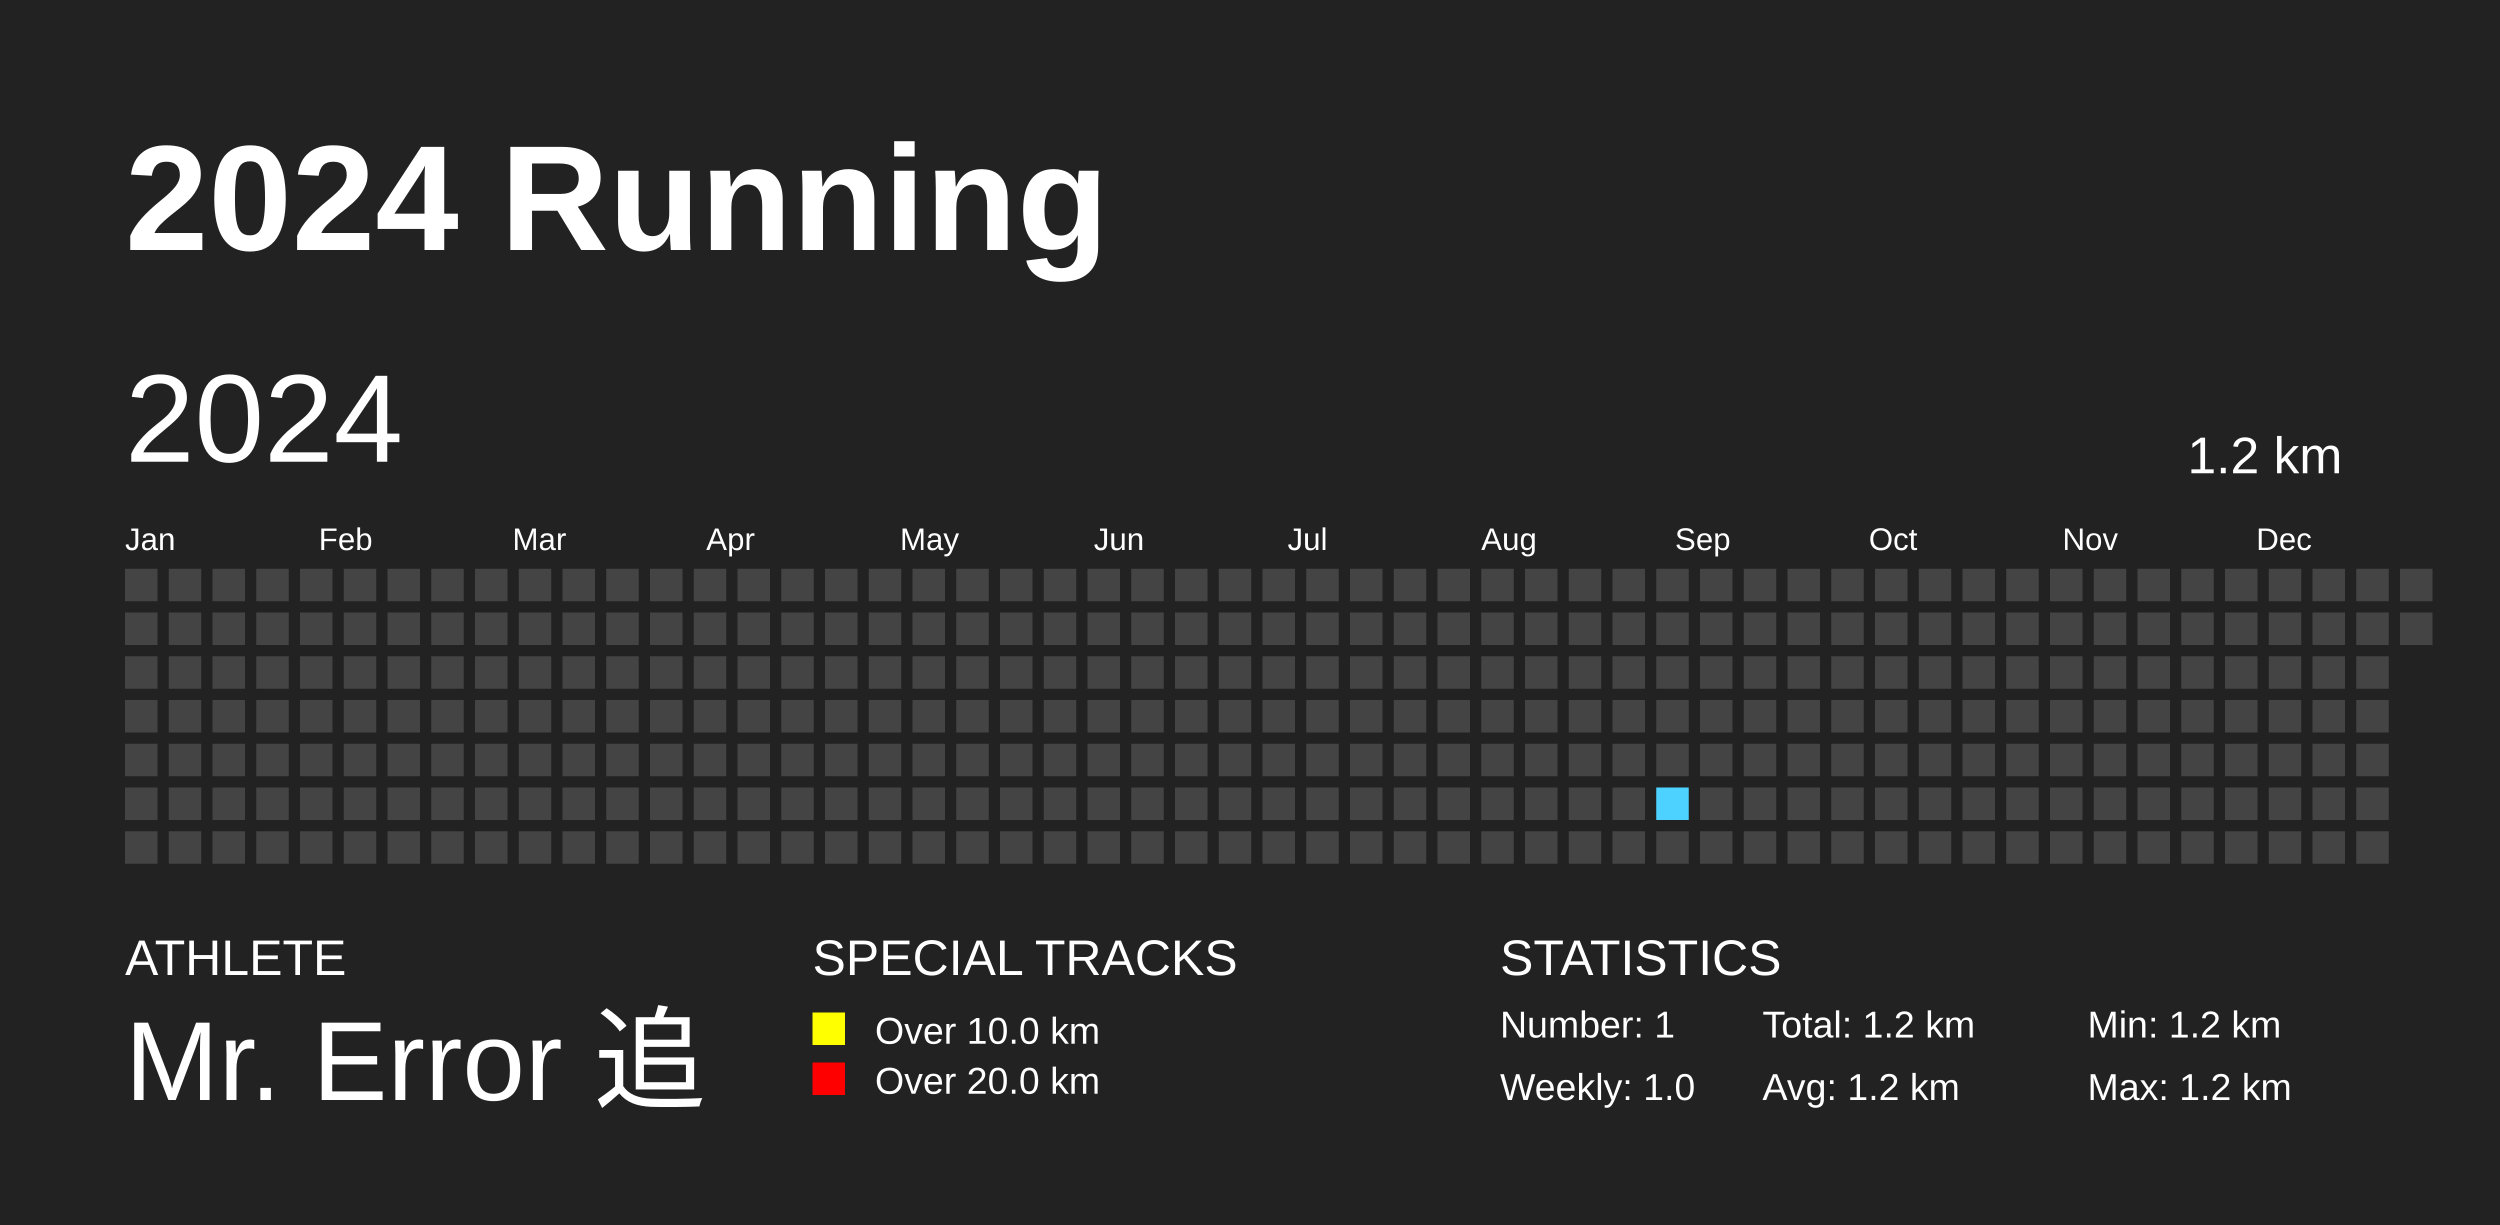
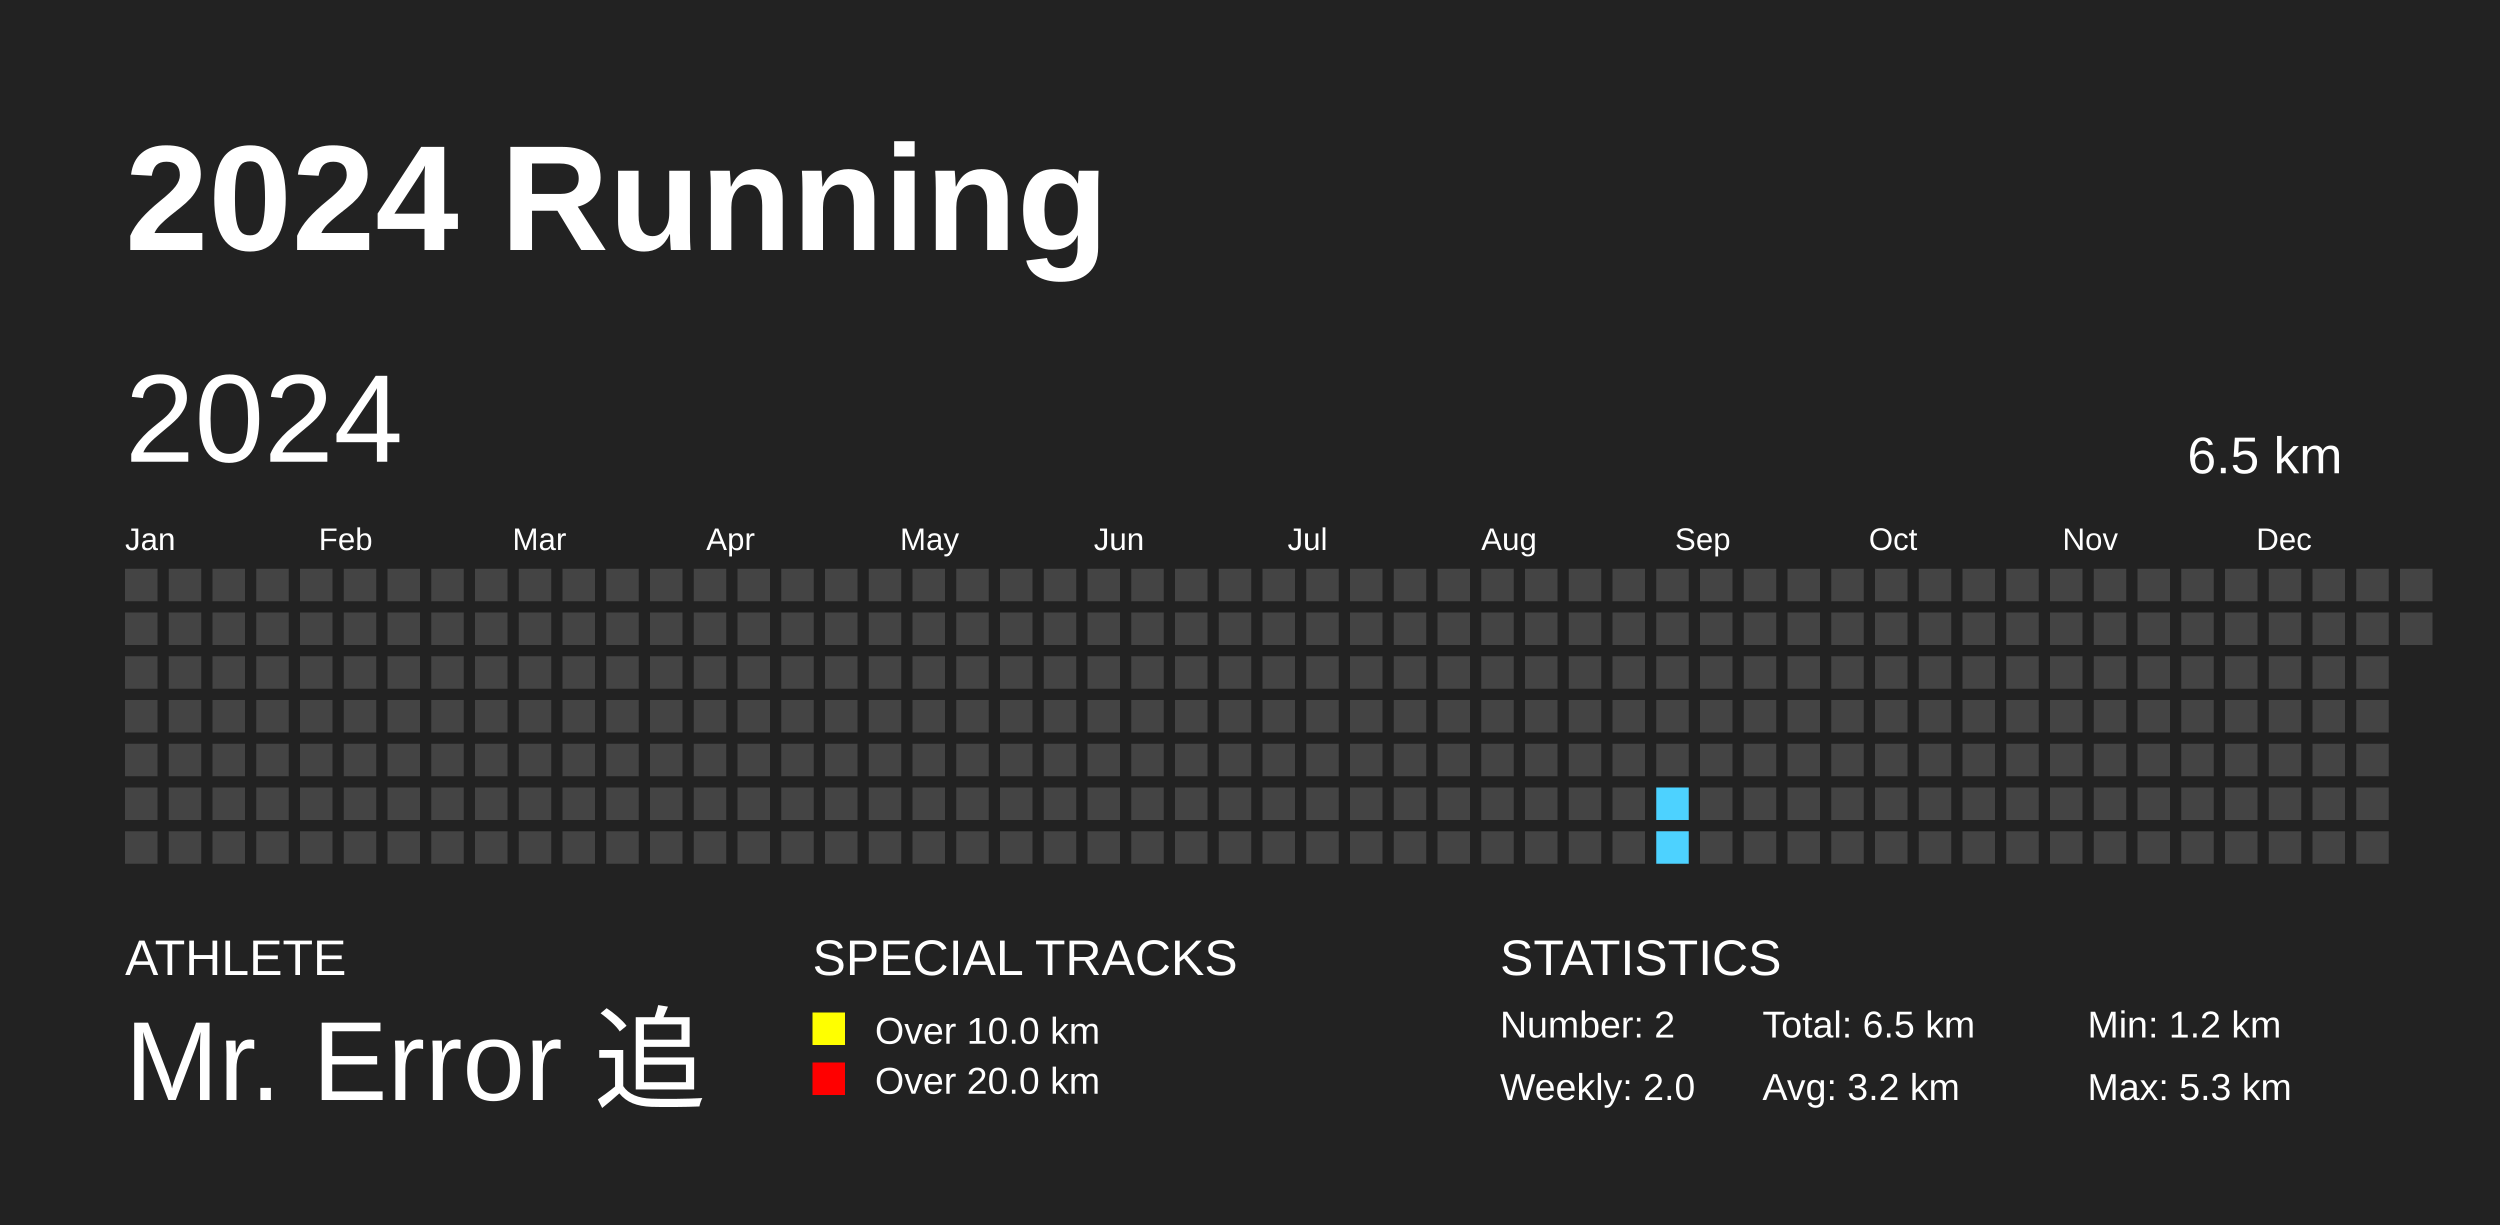
<svg xmlns="http://www.w3.org/2000/svg" baseProfile="full" height="98mm" version="1.1" viewBox="0,0,200,98" width="200mm">
  <defs />
  <rect fill="#222222" height="98" width="200" x="0" y="0" />
  <text fill="#FFFFFF" style="font-size:12px; font-family:Arial; font-weight:bold;" x="10" y="20">2024 Running</text>
  <text fill="#FFFFFF" style="font-size:4px; font-family:Arial" x="10" y="78">ATHLETE</text>
  <text fill="#FFFFFF" style="font-size:9px; font-family:Arial" x="10" y="88">Mr. Error 追</text>
  <text fill="#FFFFFF" style="font-size:4px; font-family:Arial" x="65" y="78">SPECIAL TRACKS</text>
  <rect fill="yellow" height="2.6" width="2.6" x="65" y="81" />
  <text fill="#FFFFFF" style="font-size:3px; font-family:Arial" x="70" y="83.5">Over 10.0 km</text>
  <rect fill="red" height="2.6" width="2.6" x="65" y="85" />
  <text fill="#FFFFFF" style="font-size:3px; font-family:Arial" x="70" y="87.5">Over 20.0 km</text>
  <text fill="#FFFFFF" style="font-size:4px; font-family:Arial" x="120" y="78">STATISTICS</text>
-   <text fill="#FFFFFF" style="font-size:3px; font-family:Arial" x="120" y="83">Number: 1</text>
-   <text fill="#FFFFFF" style="font-size:3px; font-family:Arial" x="120" y="88">Weekly: 1.0</text>
-   <text fill="#FFFFFF" style="font-size:3px; font-family:Arial" x="141" y="83">Total: 1.2 km</text>
-   <text fill="#FFFFFF" style="font-size:3px; font-family:Arial" x="141" y="88">Avg: 1.2 km</text>
+   <text fill="#FFFFFF" style="font-size:3px; font-family:Arial" x="120" y="83">Number: 2</text>
+   <text fill="#FFFFFF" style="font-size:3px; font-family:Arial" x="120" y="88">Weekly: 2.0</text>
+   <text fill="#FFFFFF" style="font-size:3px; font-family:Arial" x="141" y="83">Total: 6.5 km</text>
+   <text fill="#FFFFFF" style="font-size:3px; font-family:Arial" x="141" y="88">Avg: 3.2 km</text>
  <text fill="#FFFFFF" style="font-size:3px; font-family:Arial" x="167" y="83">Min: 1.2 km</text>
-   <text fill="#FFFFFF" style="font-size:3px; font-family:Arial" x="167" y="88">Max: 1.2 km</text>
+   <text fill="#FFFFFF" style="font-size:3px; font-family:Arial" x="167" y="88">Max: 5.3 km</text>
  <text dominant-baseline="hanging" fill="#FFFFFF" style="font-size:10.0px; font-family:Arial;" x="10" y="30">2024</text>
-   <text dominant-baseline="hanging" fill="#FFFFFF" style="font-size:4.125px; font-family:Arial;" x="175" y="35">1.2 km</text>
+   <text dominant-baseline="hanging" fill="#FFFFFF" style="font-size:4.125px; font-family:Arial;" x="175" y="35">6.5 km</text>
  <text fill="#FFFFFF" style="font-size:2.5px; font-family:Arial" x="10.0" y="44">Jan</text>
  <text fill="#FFFFFF" style="font-size:2.5px; font-family:Arial" x="25.5" y="44">Feb</text>
  <text fill="#FFFFFF" style="font-size:2.5px; font-family:Arial" x="41.0" y="44">Mar</text>
  <text fill="#FFFFFF" style="font-size:2.5px; font-family:Arial" x="56.5" y="44">Apr</text>
  <text fill="#FFFFFF" style="font-size:2.5px; font-family:Arial" x="72.0" y="44">May</text>
  <text fill="#FFFFFF" style="font-size:2.5px; font-family:Arial" x="87.5" y="44">Jun</text>
  <text fill="#FFFFFF" style="font-size:2.5px; font-family:Arial" x="103.0" y="44">Jul</text>
  <text fill="#FFFFFF" style="font-size:2.5px; font-family:Arial" x="118.5" y="44">Aug</text>
  <text fill="#FFFFFF" style="font-size:2.5px; font-family:Arial" x="134.0" y="44">Sep</text>
  <text fill="#FFFFFF" style="font-size:2.5px; font-family:Arial" x="149.5" y="44">Oct</text>
  <text fill="#FFFFFF" style="font-size:2.5px; font-family:Arial" x="165.0" y="44">Nov</text>
  <text fill="#FFFFFF" style="font-size:2.5px; font-family:Arial" x="180.5" y="44">Dec</text>
  <rect fill="#444444" height="2.6" width="2.6" x="10.0" y="45.5" />
  <rect fill="#444444" height="2.6" width="2.6" x="10.0" y="49.0" />
  <rect fill="#444444" height="2.6" width="2.6" x="10.0" y="52.5" />
  <rect fill="#444444" height="2.6" width="2.6" x="10.0" y="56.0" />
  <rect fill="#444444" height="2.6" width="2.6" x="10.0" y="59.5" />
  <rect fill="#444444" height="2.6" width="2.6" x="10.0" y="63.0" />
  <rect fill="#444444" height="2.6" width="2.6" x="10.0" y="66.5" />
  <rect fill="#444444" height="2.6" width="2.6" x="13.5" y="45.5" />
  <rect fill="#444444" height="2.6" width="2.6" x="13.5" y="49.0" />
  <rect fill="#444444" height="2.6" width="2.6" x="13.5" y="52.5" />
  <rect fill="#444444" height="2.6" width="2.6" x="13.5" y="56.0" />
  <rect fill="#444444" height="2.6" width="2.6" x="13.5" y="59.5" />
  <rect fill="#444444" height="2.6" width="2.6" x="13.5" y="63.0" />
  <rect fill="#444444" height="2.6" width="2.6" x="13.5" y="66.5" />
  <rect fill="#444444" height="2.6" width="2.6" x="17.0" y="45.5" />
  <rect fill="#444444" height="2.6" width="2.6" x="17.0" y="49.0" />
  <rect fill="#444444" height="2.6" width="2.6" x="17.0" y="52.5" />
  <rect fill="#444444" height="2.6" width="2.6" x="17.0" y="56.0" />
  <rect fill="#444444" height="2.6" width="2.6" x="17.0" y="59.5" />
  <rect fill="#444444" height="2.6" width="2.6" x="17.0" y="63.0" />
  <rect fill="#444444" height="2.6" width="2.6" x="17.0" y="66.5" />
  <rect fill="#444444" height="2.6" width="2.6" x="20.5" y="45.5" />
  <rect fill="#444444" height="2.6" width="2.6" x="20.5" y="49.0" />
  <rect fill="#444444" height="2.6" width="2.6" x="20.5" y="52.5" />
  <rect fill="#444444" height="2.6" width="2.6" x="20.5" y="56.0" />
  <rect fill="#444444" height="2.6" width="2.6" x="20.5" y="59.5" />
  <rect fill="#444444" height="2.6" width="2.6" x="20.5" y="63.0" />
  <rect fill="#444444" height="2.6" width="2.6" x="20.5" y="66.5" />
  <rect fill="#444444" height="2.6" width="2.6" x="24.0" y="45.5" />
  <rect fill="#444444" height="2.6" width="2.6" x="24.0" y="49.0" />
  <rect fill="#444444" height="2.6" width="2.6" x="24.0" y="52.5" />
  <rect fill="#444444" height="2.6" width="2.6" x="24.0" y="56.0" />
  <rect fill="#444444" height="2.6" width="2.6" x="24.0" y="59.5" />
  <rect fill="#444444" height="2.6" width="2.6" x="24.0" y="63.0" />
  <rect fill="#444444" height="2.6" width="2.6" x="24.0" y="66.5" />
  <rect fill="#444444" height="2.6" width="2.6" x="27.5" y="45.5" />
  <rect fill="#444444" height="2.6" width="2.6" x="27.5" y="49.0" />
  <rect fill="#444444" height="2.6" width="2.6" x="27.5" y="52.5" />
  <rect fill="#444444" height="2.6" width="2.6" x="27.5" y="56.0" />
  <rect fill="#444444" height="2.6" width="2.6" x="27.5" y="59.5" />
  <rect fill="#444444" height="2.6" width="2.6" x="27.5" y="63.0" />
  <rect fill="#444444" height="2.6" width="2.6" x="27.5" y="66.5" />
  <rect fill="#444444" height="2.6" width="2.6" x="31.0" y="45.5" />
  <rect fill="#444444" height="2.6" width="2.6" x="31.0" y="49.0" />
  <rect fill="#444444" height="2.6" width="2.6" x="31.0" y="52.5" />
  <rect fill="#444444" height="2.6" width="2.6" x="31.0" y="56.0" />
  <rect fill="#444444" height="2.6" width="2.6" x="31.0" y="59.5" />
  <rect fill="#444444" height="2.6" width="2.6" x="31.0" y="63.0" />
  <rect fill="#444444" height="2.6" width="2.6" x="31.0" y="66.5" />
  <rect fill="#444444" height="2.6" width="2.6" x="34.5" y="45.5" />
  <rect fill="#444444" height="2.6" width="2.6" x="34.5" y="49.0" />
  <rect fill="#444444" height="2.6" width="2.6" x="34.5" y="52.5" />
  <rect fill="#444444" height="2.6" width="2.6" x="34.5" y="56.0" />
  <rect fill="#444444" height="2.6" width="2.6" x="34.5" y="59.5" />
  <rect fill="#444444" height="2.6" width="2.6" x="34.5" y="63.0" />
  <rect fill="#444444" height="2.6" width="2.6" x="34.5" y="66.5" />
  <rect fill="#444444" height="2.6" width="2.6" x="38.0" y="45.5" />
  <rect fill="#444444" height="2.6" width="2.6" x="38.0" y="49.0" />
  <rect fill="#444444" height="2.6" width="2.6" x="38.0" y="52.5" />
  <rect fill="#444444" height="2.6" width="2.6" x="38.0" y="56.0" />
  <rect fill="#444444" height="2.6" width="2.6" x="38.0" y="59.5" />
  <rect fill="#444444" height="2.6" width="2.6" x="38.0" y="63.0" />
  <rect fill="#444444" height="2.6" width="2.6" x="38.0" y="66.5" />
  <rect fill="#444444" height="2.6" width="2.6" x="41.5" y="45.5" />
  <rect fill="#444444" height="2.6" width="2.6" x="41.5" y="49.0" />
  <rect fill="#444444" height="2.6" width="2.6" x="41.5" y="52.5" />
  <rect fill="#444444" height="2.6" width="2.6" x="41.5" y="56.0" />
  <rect fill="#444444" height="2.6" width="2.6" x="41.5" y="59.5" />
  <rect fill="#444444" height="2.6" width="2.6" x="41.5" y="63.0" />
  <rect fill="#444444" height="2.6" width="2.6" x="41.5" y="66.5" />
  <rect fill="#444444" height="2.6" width="2.6" x="45.0" y="45.5" />
  <rect fill="#444444" height="2.6" width="2.6" x="45.0" y="49.0" />
  <rect fill="#444444" height="2.6" width="2.6" x="45.0" y="52.5" />
  <rect fill="#444444" height="2.6" width="2.6" x="45.0" y="56.0" />
  <rect fill="#444444" height="2.6" width="2.6" x="45.0" y="59.5" />
  <rect fill="#444444" height="2.6" width="2.6" x="45.0" y="63.0" />
  <rect fill="#444444" height="2.6" width="2.6" x="45.0" y="66.5" />
  <rect fill="#444444" height="2.6" width="2.6" x="48.5" y="45.5" />
  <rect fill="#444444" height="2.6" width="2.6" x="48.5" y="49.0" />
  <rect fill="#444444" height="2.6" width="2.6" x="48.5" y="52.5" />
  <rect fill="#444444" height="2.6" width="2.6" x="48.5" y="56.0" />
  <rect fill="#444444" height="2.6" width="2.6" x="48.5" y="59.5" />
  <rect fill="#444444" height="2.6" width="2.6" x="48.5" y="63.0" />
  <rect fill="#444444" height="2.6" width="2.6" x="48.5" y="66.5" />
  <rect fill="#444444" height="2.6" width="2.6" x="52.0" y="45.5" />
  <rect fill="#444444" height="2.6" width="2.6" x="52.0" y="49.0" />
  <rect fill="#444444" height="2.6" width="2.6" x="52.0" y="52.5" />
  <rect fill="#444444" height="2.6" width="2.6" x="52.0" y="56.0" />
  <rect fill="#444444" height="2.6" width="2.6" x="52.0" y="59.5" />
  <rect fill="#444444" height="2.6" width="2.6" x="52.0" y="63.0" />
  <rect fill="#444444" height="2.6" width="2.6" x="52.0" y="66.5" />
  <rect fill="#444444" height="2.6" width="2.6" x="55.5" y="45.5" />
  <rect fill="#444444" height="2.6" width="2.6" x="55.5" y="49.0" />
  <rect fill="#444444" height="2.6" width="2.6" x="55.5" y="52.5" />
  <rect fill="#444444" height="2.6" width="2.6" x="55.5" y="56.0" />
  <rect fill="#444444" height="2.6" width="2.6" x="55.5" y="59.5" />
  <rect fill="#444444" height="2.6" width="2.6" x="55.5" y="63.0" />
  <rect fill="#444444" height="2.6" width="2.6" x="55.5" y="66.5" />
  <rect fill="#444444" height="2.6" width="2.6" x="59.0" y="45.5" />
  <rect fill="#444444" height="2.6" width="2.6" x="59.0" y="49.0" />
  <rect fill="#444444" height="2.6" width="2.6" x="59.0" y="52.5" />
  <rect fill="#444444" height="2.6" width="2.6" x="59.0" y="56.0" />
  <rect fill="#444444" height="2.6" width="2.6" x="59.0" y="59.5" />
  <rect fill="#444444" height="2.6" width="2.6" x="59.0" y="63.0" />
  <rect fill="#444444" height="2.6" width="2.6" x="59.0" y="66.5" />
  <rect fill="#444444" height="2.6" width="2.6" x="62.5" y="45.5" />
  <rect fill="#444444" height="2.6" width="2.6" x="62.5" y="49.0" />
  <rect fill="#444444" height="2.6" width="2.6" x="62.5" y="52.5" />
  <rect fill="#444444" height="2.6" width="2.6" x="62.5" y="56.0" />
  <rect fill="#444444" height="2.6" width="2.6" x="62.5" y="59.5" />
  <rect fill="#444444" height="2.6" width="2.6" x="62.5" y="63.0" />
  <rect fill="#444444" height="2.6" width="2.6" x="62.5" y="66.5" />
  <rect fill="#444444" height="2.6" width="2.6" x="66.0" y="45.5" />
  <rect fill="#444444" height="2.6" width="2.6" x="66.0" y="49.0" />
  <rect fill="#444444" height="2.6" width="2.6" x="66.0" y="52.5" />
  <rect fill="#444444" height="2.6" width="2.6" x="66.0" y="56.0" />
  <rect fill="#444444" height="2.6" width="2.6" x="66.0" y="59.5" />
  <rect fill="#444444" height="2.6" width="2.6" x="66.0" y="63.0" />
  <rect fill="#444444" height="2.6" width="2.6" x="66.0" y="66.5" />
  <rect fill="#444444" height="2.6" width="2.6" x="69.5" y="45.5" />
  <rect fill="#444444" height="2.6" width="2.6" x="69.5" y="49.0" />
  <rect fill="#444444" height="2.6" width="2.6" x="69.5" y="52.5" />
  <rect fill="#444444" height="2.6" width="2.6" x="69.5" y="56.0" />
  <rect fill="#444444" height="2.6" width="2.6" x="69.5" y="59.5" />
  <rect fill="#444444" height="2.6" width="2.6" x="69.5" y="63.0" />
  <rect fill="#444444" height="2.6" width="2.6" x="69.5" y="66.5" />
  <rect fill="#444444" height="2.6" width="2.6" x="73.0" y="45.5" />
  <rect fill="#444444" height="2.6" width="2.6" x="73.0" y="49.0" />
  <rect fill="#444444" height="2.6" width="2.6" x="73.0" y="52.5" />
  <rect fill="#444444" height="2.6" width="2.6" x="73.0" y="56.0" />
  <rect fill="#444444" height="2.6" width="2.6" x="73.0" y="59.5" />
  <rect fill="#444444" height="2.6" width="2.6" x="73.0" y="63.0" />
  <rect fill="#444444" height="2.6" width="2.6" x="73.0" y="66.5" />
  <rect fill="#444444" height="2.6" width="2.6" x="76.5" y="45.5" />
  <rect fill="#444444" height="2.6" width="2.6" x="76.5" y="49.0" />
  <rect fill="#444444" height="2.6" width="2.6" x="76.5" y="52.5" />
  <rect fill="#444444" height="2.6" width="2.6" x="76.5" y="56.0" />
  <rect fill="#444444" height="2.6" width="2.6" x="76.5" y="59.5" />
  <rect fill="#444444" height="2.6" width="2.6" x="76.5" y="63.0" />
  <rect fill="#444444" height="2.6" width="2.6" x="76.5" y="66.5" />
  <rect fill="#444444" height="2.6" width="2.6" x="80.0" y="45.5" />
  <rect fill="#444444" height="2.6" width="2.6" x="80.0" y="49.0" />
  <rect fill="#444444" height="2.6" width="2.6" x="80.0" y="52.5" />
  <rect fill="#444444" height="2.6" width="2.6" x="80.0" y="56.0" />
  <rect fill="#444444" height="2.6" width="2.6" x="80.0" y="59.5" />
  <rect fill="#444444" height="2.6" width="2.6" x="80.0" y="63.0" />
  <rect fill="#444444" height="2.6" width="2.6" x="80.0" y="66.5" />
  <rect fill="#444444" height="2.6" width="2.6" x="83.5" y="45.5" />
  <rect fill="#444444" height="2.6" width="2.6" x="83.5" y="49.0" />
  <rect fill="#444444" height="2.6" width="2.6" x="83.5" y="52.5" />
  <rect fill="#444444" height="2.6" width="2.6" x="83.5" y="56.0" />
  <rect fill="#444444" height="2.6" width="2.6" x="83.5" y="59.5" />
  <rect fill="#444444" height="2.6" width="2.6" x="83.5" y="63.0" />
  <rect fill="#444444" height="2.6" width="2.6" x="83.5" y="66.5" />
  <rect fill="#444444" height="2.6" width="2.6" x="87.0" y="45.5" />
  <rect fill="#444444" height="2.6" width="2.6" x="87.0" y="49.0" />
  <rect fill="#444444" height="2.6" width="2.6" x="87.0" y="52.5" />
  <rect fill="#444444" height="2.6" width="2.6" x="87.0" y="56.0" />
  <rect fill="#444444" height="2.6" width="2.6" x="87.0" y="59.5" />
  <rect fill="#444444" height="2.6" width="2.6" x="87.0" y="63.0" />
  <rect fill="#444444" height="2.6" width="2.6" x="87.0" y="66.5" />
  <rect fill="#444444" height="2.6" width="2.6" x="90.5" y="45.5" />
  <rect fill="#444444" height="2.6" width="2.6" x="90.5" y="49.0" />
  <rect fill="#444444" height="2.6" width="2.6" x="90.5" y="52.5" />
  <rect fill="#444444" height="2.6" width="2.6" x="90.5" y="56.0" />
  <rect fill="#444444" height="2.6" width="2.6" x="90.5" y="59.5" />
  <rect fill="#444444" height="2.6" width="2.6" x="90.5" y="63.0" />
  <rect fill="#444444" height="2.6" width="2.6" x="90.5" y="66.5" />
  <rect fill="#444444" height="2.6" width="2.6" x="94.0" y="45.5" />
  <rect fill="#444444" height="2.6" width="2.6" x="94.0" y="49.0" />
  <rect fill="#444444" height="2.6" width="2.6" x="94.0" y="52.5" />
  <rect fill="#444444" height="2.6" width="2.6" x="94.0" y="56.0" />
  <rect fill="#444444" height="2.6" width="2.6" x="94.0" y="59.5" />
  <rect fill="#444444" height="2.6" width="2.6" x="94.0" y="63.0" />
  <rect fill="#444444" height="2.6" width="2.6" x="94.0" y="66.5" />
  <rect fill="#444444" height="2.6" width="2.6" x="97.5" y="45.5" />
  <rect fill="#444444" height="2.6" width="2.6" x="97.5" y="49.0" />
  <rect fill="#444444" height="2.6" width="2.6" x="97.5" y="52.5" />
  <rect fill="#444444" height="2.6" width="2.6" x="97.5" y="56.0" />
  <rect fill="#444444" height="2.6" width="2.6" x="97.5" y="59.5" />
  <rect fill="#444444" height="2.6" width="2.6" x="97.5" y="63.0" />
  <rect fill="#444444" height="2.6" width="2.6" x="97.5" y="66.5" />
  <rect fill="#444444" height="2.6" width="2.6" x="101.0" y="45.5" />
  <rect fill="#444444" height="2.6" width="2.6" x="101.0" y="49.0" />
  <rect fill="#444444" height="2.6" width="2.6" x="101.0" y="52.5" />
  <rect fill="#444444" height="2.6" width="2.6" x="101.0" y="56.0" />
  <rect fill="#444444" height="2.6" width="2.6" x="101.0" y="59.5" />
  <rect fill="#444444" height="2.6" width="2.6" x="101.0" y="63.0" />
  <rect fill="#444444" height="2.6" width="2.6" x="101.0" y="66.5" />
  <rect fill="#444444" height="2.6" width="2.6" x="104.5" y="45.5" />
  <rect fill="#444444" height="2.6" width="2.6" x="104.5" y="49.0" />
  <rect fill="#444444" height="2.6" width="2.6" x="104.5" y="52.5" />
  <rect fill="#444444" height="2.6" width="2.6" x="104.5" y="56.0" />
  <rect fill="#444444" height="2.6" width="2.6" x="104.5" y="59.5" />
  <rect fill="#444444" height="2.6" width="2.6" x="104.5" y="63.0" />
  <rect fill="#444444" height="2.6" width="2.6" x="104.5" y="66.5" />
  <rect fill="#444444" height="2.6" width="2.6" x="108.0" y="45.5" />
  <rect fill="#444444" height="2.6" width="2.6" x="108.0" y="49.0" />
  <rect fill="#444444" height="2.6" width="2.6" x="108.0" y="52.5" />
  <rect fill="#444444" height="2.6" width="2.6" x="108.0" y="56.0" />
  <rect fill="#444444" height="2.6" width="2.6" x="108.0" y="59.5" />
  <rect fill="#444444" height="2.6" width="2.6" x="108.0" y="63.0" />
  <rect fill="#444444" height="2.6" width="2.6" x="108.0" y="66.5" />
  <rect fill="#444444" height="2.6" width="2.6" x="111.5" y="45.5" />
  <rect fill="#444444" height="2.6" width="2.6" x="111.5" y="49.0" />
  <rect fill="#444444" height="2.6" width="2.6" x="111.5" y="52.5" />
  <rect fill="#444444" height="2.6" width="2.6" x="111.5" y="56.0" />
  <rect fill="#444444" height="2.6" width="2.6" x="111.5" y="59.5" />
  <rect fill="#444444" height="2.6" width="2.6" x="111.5" y="63.0" />
  <rect fill="#444444" height="2.6" width="2.6" x="111.5" y="66.5" />
  <rect fill="#444444" height="2.6" width="2.6" x="115.0" y="45.5" />
  <rect fill="#444444" height="2.6" width="2.6" x="115.0" y="49.0" />
  <rect fill="#444444" height="2.6" width="2.6" x="115.0" y="52.5" />
  <rect fill="#444444" height="2.6" width="2.6" x="115.0" y="56.0" />
  <rect fill="#444444" height="2.6" width="2.6" x="115.0" y="59.5" />
  <rect fill="#444444" height="2.6" width="2.6" x="115.0" y="63.0" />
  <rect fill="#444444" height="2.6" width="2.6" x="115.0" y="66.5" />
  <rect fill="#444444" height="2.6" width="2.6" x="118.5" y="45.5" />
  <rect fill="#444444" height="2.6" width="2.6" x="118.5" y="49.0" />
  <rect fill="#444444" height="2.6" width="2.6" x="118.5" y="52.5" />
  <rect fill="#444444" height="2.6" width="2.6" x="118.5" y="56.0" />
  <rect fill="#444444" height="2.6" width="2.6" x="118.5" y="59.5" />
  <rect fill="#444444" height="2.6" width="2.6" x="118.5" y="63.0" />
  <rect fill="#444444" height="2.6" width="2.6" x="118.5" y="66.5" />
  <rect fill="#444444" height="2.6" width="2.6" x="122.0" y="45.5" />
  <rect fill="#444444" height="2.6" width="2.6" x="122.0" y="49.0" />
  <rect fill="#444444" height="2.6" width="2.6" x="122.0" y="52.5" />
  <rect fill="#444444" height="2.6" width="2.6" x="122.0" y="56.0" />
  <rect fill="#444444" height="2.6" width="2.6" x="122.0" y="59.5" />
  <rect fill="#444444" height="2.6" width="2.6" x="122.0" y="63.0" />
  <rect fill="#444444" height="2.6" width="2.6" x="122.0" y="66.5" />
  <rect fill="#444444" height="2.6" width="2.6" x="125.5" y="45.5" />
  <rect fill="#444444" height="2.6" width="2.6" x="125.5" y="49.0" />
  <rect fill="#444444" height="2.6" width="2.6" x="125.5" y="52.5" />
  <rect fill="#444444" height="2.6" width="2.6" x="125.5" y="56.0" />
  <rect fill="#444444" height="2.6" width="2.6" x="125.5" y="59.5" />
  <rect fill="#444444" height="2.6" width="2.6" x="125.5" y="63.0" />
  <rect fill="#444444" height="2.6" width="2.6" x="125.5" y="66.5" />
  <rect fill="#444444" height="2.6" width="2.6" x="129.0" y="45.5" />
  <rect fill="#444444" height="2.6" width="2.6" x="129.0" y="49.0" />
  <rect fill="#444444" height="2.6" width="2.6" x="129.0" y="52.5" />
  <rect fill="#444444" height="2.6" width="2.6" x="129.0" y="56.0" />
  <rect fill="#444444" height="2.6" width="2.6" x="129.0" y="59.5" />
  <rect fill="#444444" height="2.6" width="2.6" x="129.0" y="63.0" />
  <rect fill="#444444" height="2.6" width="2.6" x="129.0" y="66.5" />
  <rect fill="#444444" height="2.6" width="2.6" x="132.5" y="45.5" />
  <rect fill="#444444" height="2.6" width="2.6" x="132.5" y="49.0" />
  <rect fill="#444444" height="2.6" width="2.6" x="132.5" y="52.5" />
  <rect fill="#444444" height="2.6" width="2.6" x="132.5" y="56.0" />
  <rect fill="#444444" height="2.6" width="2.6" x="132.5" y="59.5" />
-   <rect fill="#4DD2FF" height="2.6" width="2.6" x="132.5" y="63.0" />
-   <rect fill="#444444" height="2.6" width="2.6" x="132.5" y="66.5" />
+   <rect fill="#4dd2ff" height="2.6" width="2.6" x="132.5" y="63.0" />
+   <rect fill="#4dd2ff" height="2.6" width="2.6" x="132.5" y="66.5" />
  <rect fill="#444444" height="2.6" width="2.6" x="136.0" y="45.5" />
  <rect fill="#444444" height="2.6" width="2.6" x="136.0" y="49.0" />
  <rect fill="#444444" height="2.6" width="2.6" x="136.0" y="52.5" />
  <rect fill="#444444" height="2.6" width="2.6" x="136.0" y="56.0" />
  <rect fill="#444444" height="2.6" width="2.6" x="136.0" y="59.5" />
  <rect fill="#444444" height="2.6" width="2.6" x="136.0" y="63.0" />
  <rect fill="#444444" height="2.6" width="2.6" x="136.0" y="66.5" />
  <rect fill="#444444" height="2.6" width="2.6" x="139.5" y="45.5" />
  <rect fill="#444444" height="2.6" width="2.6" x="139.5" y="49.0" />
  <rect fill="#444444" height="2.6" width="2.6" x="139.5" y="52.5" />
  <rect fill="#444444" height="2.6" width="2.6" x="139.5" y="56.0" />
  <rect fill="#444444" height="2.6" width="2.6" x="139.5" y="59.5" />
  <rect fill="#444444" height="2.6" width="2.6" x="139.5" y="63.0" />
  <rect fill="#444444" height="2.6" width="2.6" x="139.5" y="66.5" />
  <rect fill="#444444" height="2.6" width="2.6" x="143.0" y="45.5" />
  <rect fill="#444444" height="2.6" width="2.6" x="143.0" y="49.0" />
  <rect fill="#444444" height="2.6" width="2.6" x="143.0" y="52.5" />
  <rect fill="#444444" height="2.6" width="2.6" x="143.0" y="56.0" />
  <rect fill="#444444" height="2.6" width="2.6" x="143.0" y="59.5" />
  <rect fill="#444444" height="2.6" width="2.6" x="143.0" y="63.0" />
  <rect fill="#444444" height="2.6" width="2.6" x="143.0" y="66.5" />
  <rect fill="#444444" height="2.6" width="2.6" x="146.5" y="45.5" />
  <rect fill="#444444" height="2.6" width="2.6" x="146.5" y="49.0" />
  <rect fill="#444444" height="2.6" width="2.6" x="146.5" y="52.5" />
  <rect fill="#444444" height="2.6" width="2.6" x="146.5" y="56.0" />
  <rect fill="#444444" height="2.6" width="2.6" x="146.5" y="59.5" />
  <rect fill="#444444" height="2.6" width="2.6" x="146.5" y="63.0" />
  <rect fill="#444444" height="2.6" width="2.6" x="146.5" y="66.5" />
  <rect fill="#444444" height="2.6" width="2.6" x="150.0" y="45.5" />
  <rect fill="#444444" height="2.6" width="2.6" x="150.0" y="49.0" />
  <rect fill="#444444" height="2.6" width="2.6" x="150.0" y="52.5" />
  <rect fill="#444444" height="2.6" width="2.6" x="150.0" y="56.0" />
  <rect fill="#444444" height="2.6" width="2.6" x="150.0" y="59.5" />
  <rect fill="#444444" height="2.6" width="2.6" x="150.0" y="63.0" />
  <rect fill="#444444" height="2.6" width="2.6" x="150.0" y="66.5" />
  <rect fill="#444444" height="2.6" width="2.6" x="153.5" y="45.5" />
  <rect fill="#444444" height="2.6" width="2.6" x="153.5" y="49.0" />
  <rect fill="#444444" height="2.6" width="2.6" x="153.5" y="52.5" />
  <rect fill="#444444" height="2.6" width="2.6" x="153.5" y="56.0" />
  <rect fill="#444444" height="2.6" width="2.6" x="153.5" y="59.5" />
  <rect fill="#444444" height="2.6" width="2.6" x="153.5" y="63.0" />
  <rect fill="#444444" height="2.6" width="2.6" x="153.5" y="66.5" />
  <rect fill="#444444" height="2.6" width="2.6" x="157.0" y="45.5" />
  <rect fill="#444444" height="2.6" width="2.6" x="157.0" y="49.0" />
  <rect fill="#444444" height="2.6" width="2.6" x="157.0" y="52.5" />
  <rect fill="#444444" height="2.6" width="2.6" x="157.0" y="56.0" />
  <rect fill="#444444" height="2.6" width="2.6" x="157.0" y="59.5" />
  <rect fill="#444444" height="2.6" width="2.6" x="157.0" y="63.0" />
  <rect fill="#444444" height="2.6" width="2.6" x="157.0" y="66.5" />
  <rect fill="#444444" height="2.6" width="2.6" x="160.5" y="45.5" />
  <rect fill="#444444" height="2.6" width="2.6" x="160.5" y="49.0" />
  <rect fill="#444444" height="2.6" width="2.6" x="160.5" y="52.5" />
  <rect fill="#444444" height="2.6" width="2.6" x="160.5" y="56.0" />
  <rect fill="#444444" height="2.6" width="2.6" x="160.5" y="59.5" />
  <rect fill="#444444" height="2.6" width="2.6" x="160.5" y="63.0" />
  <rect fill="#444444" height="2.6" width="2.6" x="160.5" y="66.5" />
  <rect fill="#444444" height="2.6" width="2.6" x="164.0" y="45.5" />
  <rect fill="#444444" height="2.6" width="2.6" x="164.0" y="49.0" />
  <rect fill="#444444" height="2.6" width="2.6" x="164.0" y="52.5" />
  <rect fill="#444444" height="2.6" width="2.6" x="164.0" y="56.0" />
  <rect fill="#444444" height="2.6" width="2.6" x="164.0" y="59.5" />
  <rect fill="#444444" height="2.6" width="2.6" x="164.0" y="63.0" />
  <rect fill="#444444" height="2.6" width="2.6" x="164.0" y="66.5" />
  <rect fill="#444444" height="2.6" width="2.6" x="167.5" y="45.5" />
  <rect fill="#444444" height="2.6" width="2.6" x="167.5" y="49.0" />
  <rect fill="#444444" height="2.6" width="2.6" x="167.5" y="52.5" />
  <rect fill="#444444" height="2.6" width="2.6" x="167.5" y="56.0" />
  <rect fill="#444444" height="2.6" width="2.6" x="167.5" y="59.5" />
  <rect fill="#444444" height="2.6" width="2.6" x="167.5" y="63.0" />
  <rect fill="#444444" height="2.6" width="2.6" x="167.5" y="66.5" />
  <rect fill="#444444" height="2.6" width="2.6" x="171.0" y="45.5" />
  <rect fill="#444444" height="2.6" width="2.6" x="171.0" y="49.0" />
  <rect fill="#444444" height="2.6" width="2.6" x="171.0" y="52.5" />
  <rect fill="#444444" height="2.6" width="2.6" x="171.0" y="56.0" />
  <rect fill="#444444" height="2.6" width="2.6" x="171.0" y="59.5" />
  <rect fill="#444444" height="2.6" width="2.6" x="171.0" y="63.0" />
  <rect fill="#444444" height="2.6" width="2.6" x="171.0" y="66.5" />
  <rect fill="#444444" height="2.6" width="2.6" x="174.5" y="45.5" />
  <rect fill="#444444" height="2.6" width="2.6" x="174.5" y="49.0" />
  <rect fill="#444444" height="2.6" width="2.6" x="174.5" y="52.5" />
  <rect fill="#444444" height="2.6" width="2.6" x="174.5" y="56.0" />
  <rect fill="#444444" height="2.6" width="2.6" x="174.5" y="59.5" />
  <rect fill="#444444" height="2.6" width="2.6" x="174.5" y="63.0" />
  <rect fill="#444444" height="2.6" width="2.6" x="174.5" y="66.5" />
  <rect fill="#444444" height="2.6" width="2.6" x="178.0" y="45.5" />
  <rect fill="#444444" height="2.6" width="2.6" x="178.0" y="49.0" />
  <rect fill="#444444" height="2.6" width="2.6" x="178.0" y="52.5" />
  <rect fill="#444444" height="2.6" width="2.6" x="178.0" y="56.0" />
  <rect fill="#444444" height="2.6" width="2.6" x="178.0" y="59.5" />
  <rect fill="#444444" height="2.6" width="2.6" x="178.0" y="63.0" />
  <rect fill="#444444" height="2.6" width="2.6" x="178.0" y="66.5" />
  <rect fill="#444444" height="2.6" width="2.6" x="181.5" y="45.5" />
  <rect fill="#444444" height="2.6" width="2.6" x="181.5" y="49.0" />
  <rect fill="#444444" height="2.6" width="2.6" x="181.5" y="52.5" />
  <rect fill="#444444" height="2.6" width="2.6" x="181.5" y="56.0" />
  <rect fill="#444444" height="2.6" width="2.6" x="181.5" y="59.5" />
  <rect fill="#444444" height="2.6" width="2.6" x="181.5" y="63.0" />
  <rect fill="#444444" height="2.6" width="2.6" x="181.5" y="66.5" />
  <rect fill="#444444" height="2.6" width="2.6" x="185.0" y="45.5" />
  <rect fill="#444444" height="2.6" width="2.6" x="185.0" y="49.0" />
  <rect fill="#444444" height="2.6" width="2.6" x="185.0" y="52.5" />
  <rect fill="#444444" height="2.6" width="2.6" x="185.0" y="56.0" />
  <rect fill="#444444" height="2.6" width="2.6" x="185.0" y="59.5" />
  <rect fill="#444444" height="2.6" width="2.6" x="185.0" y="63.0" />
  <rect fill="#444444" height="2.6" width="2.6" x="185.0" y="66.5" />
  <rect fill="#444444" height="2.6" width="2.6" x="188.5" y="45.5" />
  <rect fill="#444444" height="2.6" width="2.6" x="188.5" y="49.0" />
  <rect fill="#444444" height="2.6" width="2.6" x="188.5" y="52.5" />
  <rect fill="#444444" height="2.6" width="2.6" x="188.5" y="56.0" />
  <rect fill="#444444" height="2.6" width="2.6" x="188.5" y="59.5" />
  <rect fill="#444444" height="2.6" width="2.6" x="188.5" y="63.0" />
  <rect fill="#444444" height="2.6" width="2.6" x="188.5" y="66.5" />
  <rect fill="#444444" height="2.6" width="2.6" x="192.0" y="45.5" />
  <rect fill="#444444" height="2.6" width="2.6" x="192.0" y="49.0" />
</svg>
